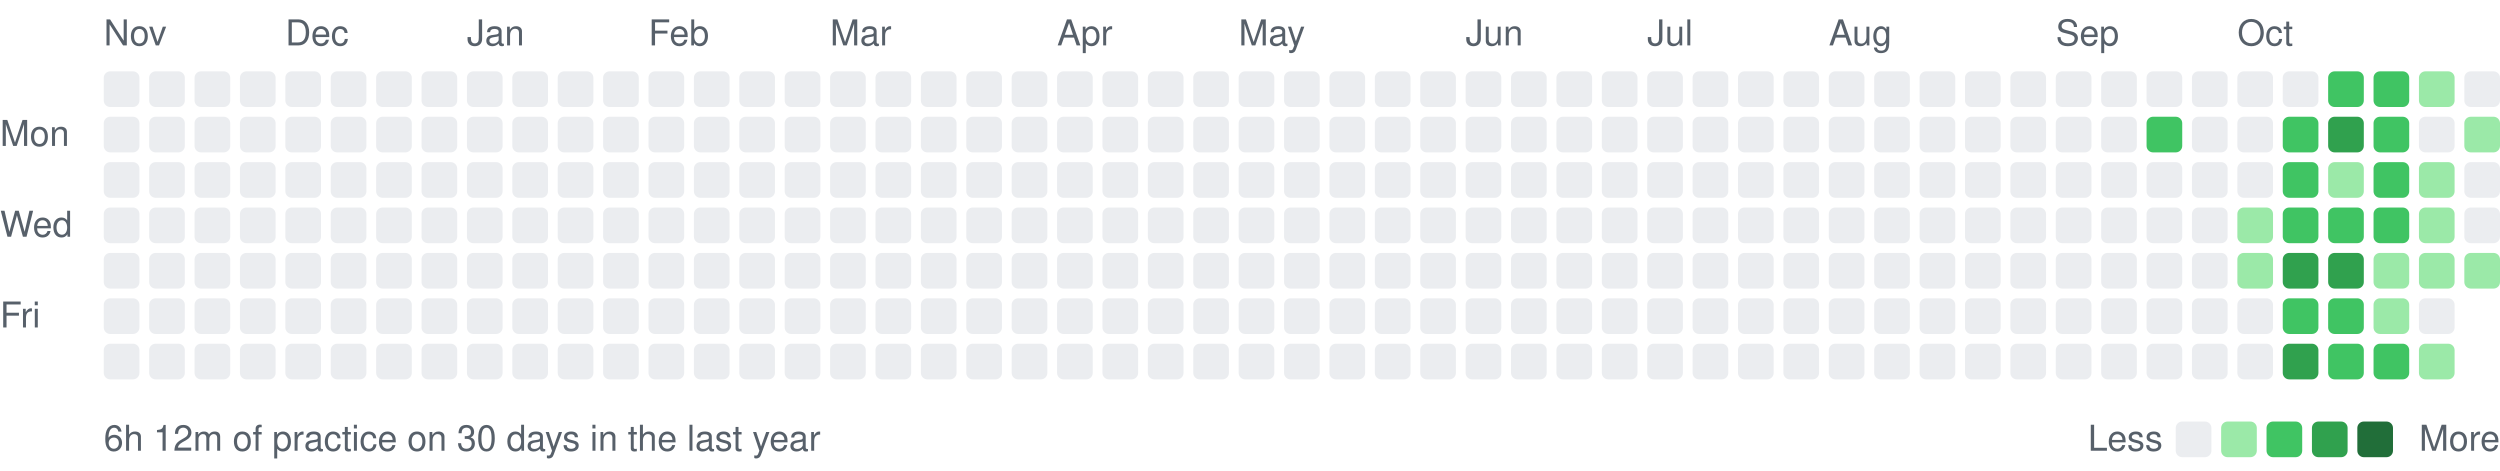
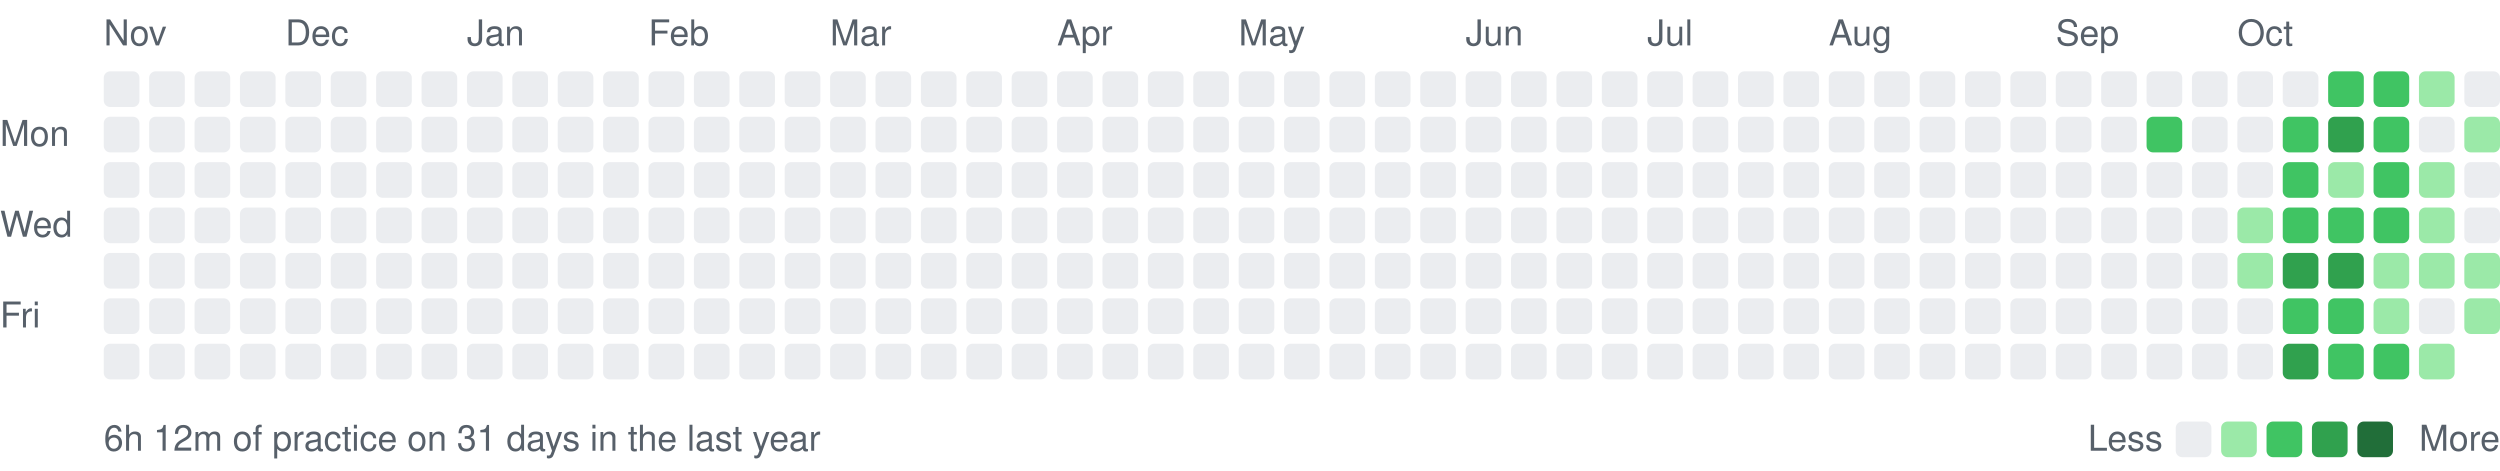
<svg xmlns="http://www.w3.org/2000/svg" width="771" height="145" viewBox="0 0 771 145" font-family="-apple-system, BlinkMacSystemFont, 'Segoe UI', Helvetica, Arial, sans-serif" font-size="11">
  <style>
.kc-t { fill: #57606a; }
.kc-h { fill: #24292f; }
.kc-g { stroke: #d0d7de; }
.kc-l0 { fill: #ebedf0; }
.kc-l1 { fill: #9be9a8; }
.kc-l2 { fill: #40c463; }
.kc-l3 { fill: #30a14e; }
.kc-l4 { fill: #216e39; }
.kc-line { stroke: #2da44e; }
.kc-dot { fill: #2da44e; }
@media (prefers-color-scheme: dark) {
:root:not([data-theme="light"]) .kc-t { fill: #8b949e; }
:root:not([data-theme="light"]) .kc-h { fill: #e6edf3; }
:root:not([data-theme="light"]) .kc-g { stroke: #30363d; }
:root:not([data-theme="light"]) .kc-l0 { fill: #262a31; }
:root:not([data-theme="light"]) .kc-l1 { fill: #0e4429; }
:root:not([data-theme="light"]) .kc-l2 { fill: #006d32; }
:root:not([data-theme="light"]) .kc-l3 { fill: #26a641; }
:root:not([data-theme="light"]) .kc-l4 { fill: #39d353; }
:root:not([data-theme="light"]) .kc-line { stroke: #3fb950; }
:root:not([data-theme="light"]) .kc-dot { fill: #3fb950; }
}
:root[data-theme="dark"] .kc-t { fill: #8b949e; }
:root[data-theme="dark"] .kc-h { fill: #e6edf3; }
:root[data-theme="dark"] .kc-g { stroke: #30363d; }
:root[data-theme="dark"] .kc-l0 { fill: #262a31; }
:root[data-theme="dark"] .kc-l1 { fill: #0e4429; }
:root[data-theme="dark"] .kc-l2 { fill: #006d32; }
:root[data-theme="dark"] .kc-l3 { fill: #26a641; }
:root[data-theme="dark"] .kc-l4 { fill: #39d353; }
:root[data-theme="dark"] .kc-line { stroke: #3fb950; }
:root[data-theme="dark"] .kc-dot { fill: #3fb950; }
</style>
  <text class="kc-t" x="32" y="14">Nov</text>
  <text class="kc-t" x="88" y="14">Dec</text>
  <text class="kc-t" x="144" y="14">Jan</text>
  <text class="kc-t" x="200" y="14">Feb</text>
  <text class="kc-t" x="256" y="14">Mar</text>
  <text class="kc-t" x="326" y="14">Apr</text>
  <text class="kc-t" x="382" y="14">May</text>
  <text class="kc-t" x="452" y="14">Jun</text>
  <text class="kc-t" x="508" y="14">Jul</text>
  <text class="kc-t" x="564" y="14">Aug</text>
  <text class="kc-t" x="634" y="14">Sep</text>
  <text class="kc-t" x="690" y="14">Oct</text>
  <text class="kc-t" x="0" y="45">Mon</text>
  <text class="kc-t" x="0" y="73">Wed</text>
  <text class="kc-t" x="0" y="101">Fri</text>
  <rect class="kc-l0" x="32" y="22" width="11" height="11" rx="2" />
  <rect class="kc-l0" x="32" y="36" width="11" height="11" rx="2" />
  <rect class="kc-l0" x="32" y="50" width="11" height="11" rx="2" />
  <rect class="kc-l0" x="32" y="64" width="11" height="11" rx="2" />
  <rect class="kc-l0" x="32" y="78" width="11" height="11" rx="2" />
  <rect class="kc-l0" x="32" y="92" width="11" height="11" rx="2" />
  <rect class="kc-l0" x="32" y="106" width="11" height="11" rx="2" />
  <rect class="kc-l0" x="46" y="22" width="11" height="11" rx="2" />
  <rect class="kc-l0" x="46" y="36" width="11" height="11" rx="2" />
  <rect class="kc-l0" x="46" y="50" width="11" height="11" rx="2" />
  <rect class="kc-l0" x="46" y="64" width="11" height="11" rx="2" />
  <rect class="kc-l0" x="46" y="78" width="11" height="11" rx="2" />
  <rect class="kc-l0" x="46" y="92" width="11" height="11" rx="2" />
  <rect class="kc-l0" x="46" y="106" width="11" height="11" rx="2" />
  <rect class="kc-l0" x="60" y="22" width="11" height="11" rx="2" />
  <rect class="kc-l0" x="60" y="36" width="11" height="11" rx="2" />
  <rect class="kc-l0" x="60" y="50" width="11" height="11" rx="2" />
  <rect class="kc-l0" x="60" y="64" width="11" height="11" rx="2" />
  <rect class="kc-l0" x="60" y="78" width="11" height="11" rx="2" />
  <rect class="kc-l0" x="60" y="92" width="11" height="11" rx="2" />
  <rect class="kc-l0" x="60" y="106" width="11" height="11" rx="2" />
  <rect class="kc-l0" x="74" y="22" width="11" height="11" rx="2" />
  <rect class="kc-l0" x="74" y="36" width="11" height="11" rx="2" />
  <rect class="kc-l0" x="74" y="50" width="11" height="11" rx="2" />
  <rect class="kc-l0" x="74" y="64" width="11" height="11" rx="2" />
  <rect class="kc-l0" x="74" y="78" width="11" height="11" rx="2" />
  <rect class="kc-l0" x="74" y="92" width="11" height="11" rx="2" />
  <rect class="kc-l0" x="74" y="106" width="11" height="11" rx="2" />
  <rect class="kc-l0" x="88" y="22" width="11" height="11" rx="2" />
  <rect class="kc-l0" x="88" y="36" width="11" height="11" rx="2" />
  <rect class="kc-l0" x="88" y="50" width="11" height="11" rx="2" />
  <rect class="kc-l0" x="88" y="64" width="11" height="11" rx="2" />
  <rect class="kc-l0" x="88" y="78" width="11" height="11" rx="2" />
  <rect class="kc-l0" x="88" y="92" width="11" height="11" rx="2" />
  <rect class="kc-l0" x="88" y="106" width="11" height="11" rx="2" />
  <rect class="kc-l0" x="102" y="22" width="11" height="11" rx="2" />
  <rect class="kc-l0" x="102" y="36" width="11" height="11" rx="2" />
  <rect class="kc-l0" x="102" y="50" width="11" height="11" rx="2" />
  <rect class="kc-l0" x="102" y="64" width="11" height="11" rx="2" />
  <rect class="kc-l0" x="102" y="78" width="11" height="11" rx="2" />
  <rect class="kc-l0" x="102" y="92" width="11" height="11" rx="2" />
  <rect class="kc-l0" x="102" y="106" width="11" height="11" rx="2" />
  <rect class="kc-l0" x="116" y="22" width="11" height="11" rx="2" />
  <rect class="kc-l0" x="116" y="36" width="11" height="11" rx="2" />
  <rect class="kc-l0" x="116" y="50" width="11" height="11" rx="2" />
  <rect class="kc-l0" x="116" y="64" width="11" height="11" rx="2" />
  <rect class="kc-l0" x="116" y="78" width="11" height="11" rx="2" />
  <rect class="kc-l0" x="116" y="92" width="11" height="11" rx="2" />
  <rect class="kc-l0" x="116" y="106" width="11" height="11" rx="2" />
  <rect class="kc-l0" x="130" y="22" width="11" height="11" rx="2" />
  <rect class="kc-l0" x="130" y="36" width="11" height="11" rx="2" />
  <rect class="kc-l0" x="130" y="50" width="11" height="11" rx="2" />
  <rect class="kc-l0" x="130" y="64" width="11" height="11" rx="2" />
  <rect class="kc-l0" x="130" y="78" width="11" height="11" rx="2" />
  <rect class="kc-l0" x="130" y="92" width="11" height="11" rx="2" />
  <rect class="kc-l0" x="130" y="106" width="11" height="11" rx="2" />
  <rect class="kc-l0" x="144" y="22" width="11" height="11" rx="2" />
  <rect class="kc-l0" x="144" y="36" width="11" height="11" rx="2" />
  <rect class="kc-l0" x="144" y="50" width="11" height="11" rx="2" />
  <rect class="kc-l0" x="144" y="64" width="11" height="11" rx="2" />
  <rect class="kc-l0" x="144" y="78" width="11" height="11" rx="2" />
  <rect class="kc-l0" x="144" y="92" width="11" height="11" rx="2" />
  <rect class="kc-l0" x="144" y="106" width="11" height="11" rx="2" />
  <rect class="kc-l0" x="158" y="22" width="11" height="11" rx="2" />
  <rect class="kc-l0" x="158" y="36" width="11" height="11" rx="2" />
  <rect class="kc-l0" x="158" y="50" width="11" height="11" rx="2" />
  <rect class="kc-l0" x="158" y="64" width="11" height="11" rx="2" />
  <rect class="kc-l0" x="158" y="78" width="11" height="11" rx="2" />
  <rect class="kc-l0" x="158" y="92" width="11" height="11" rx="2" />
  <rect class="kc-l0" x="158" y="106" width="11" height="11" rx="2" />
  <rect class="kc-l0" x="172" y="22" width="11" height="11" rx="2" />
  <rect class="kc-l0" x="172" y="36" width="11" height="11" rx="2" />
  <rect class="kc-l0" x="172" y="50" width="11" height="11" rx="2" />
  <rect class="kc-l0" x="172" y="64" width="11" height="11" rx="2" />
  <rect class="kc-l0" x="172" y="78" width="11" height="11" rx="2" />
  <rect class="kc-l0" x="172" y="92" width="11" height="11" rx="2" />
  <rect class="kc-l0" x="172" y="106" width="11" height="11" rx="2" />
  <rect class="kc-l0" x="186" y="22" width="11" height="11" rx="2" />
  <rect class="kc-l0" x="186" y="36" width="11" height="11" rx="2" />
  <rect class="kc-l0" x="186" y="50" width="11" height="11" rx="2" />
  <rect class="kc-l0" x="186" y="64" width="11" height="11" rx="2" />
  <rect class="kc-l0" x="186" y="78" width="11" height="11" rx="2" />
  <rect class="kc-l0" x="186" y="92" width="11" height="11" rx="2" />
  <rect class="kc-l0" x="186" y="106" width="11" height="11" rx="2" />
  <rect class="kc-l0" x="200" y="22" width="11" height="11" rx="2" />
  <rect class="kc-l0" x="200" y="36" width="11" height="11" rx="2" />
  <rect class="kc-l0" x="200" y="50" width="11" height="11" rx="2" />
  <rect class="kc-l0" x="200" y="64" width="11" height="11" rx="2" />
  <rect class="kc-l0" x="200" y="78" width="11" height="11" rx="2" />
  <rect class="kc-l0" x="200" y="92" width="11" height="11" rx="2" />
  <rect class="kc-l0" x="200" y="106" width="11" height="11" rx="2" />
  <rect class="kc-l0" x="214" y="22" width="11" height="11" rx="2" />
  <rect class="kc-l0" x="214" y="36" width="11" height="11" rx="2" />
  <rect class="kc-l0" x="214" y="50" width="11" height="11" rx="2" />
  <rect class="kc-l0" x="214" y="64" width="11" height="11" rx="2" />
  <rect class="kc-l0" x="214" y="78" width="11" height="11" rx="2" />
  <rect class="kc-l0" x="214" y="92" width="11" height="11" rx="2" />
  <rect class="kc-l0" x="214" y="106" width="11" height="11" rx="2" />
  <rect class="kc-l0" x="228" y="22" width="11" height="11" rx="2" />
  <rect class="kc-l0" x="228" y="36" width="11" height="11" rx="2" />
  <rect class="kc-l0" x="228" y="50" width="11" height="11" rx="2" />
  <rect class="kc-l0" x="228" y="64" width="11" height="11" rx="2" />
  <rect class="kc-l0" x="228" y="78" width="11" height="11" rx="2" />
  <rect class="kc-l0" x="228" y="92" width="11" height="11" rx="2" />
  <rect class="kc-l0" x="228" y="106" width="11" height="11" rx="2" />
  <rect class="kc-l0" x="242" y="22" width="11" height="11" rx="2" />
  <rect class="kc-l0" x="242" y="36" width="11" height="11" rx="2" />
  <rect class="kc-l0" x="242" y="50" width="11" height="11" rx="2" />
  <rect class="kc-l0" x="242" y="64" width="11" height="11" rx="2" />
  <rect class="kc-l0" x="242" y="78" width="11" height="11" rx="2" />
  <rect class="kc-l0" x="242" y="92" width="11" height="11" rx="2" />
  <rect class="kc-l0" x="242" y="106" width="11" height="11" rx="2" />
  <rect class="kc-l0" x="256" y="22" width="11" height="11" rx="2" />
  <rect class="kc-l0" x="256" y="36" width="11" height="11" rx="2" />
  <rect class="kc-l0" x="256" y="50" width="11" height="11" rx="2" />
  <rect class="kc-l0" x="256" y="64" width="11" height="11" rx="2" />
  <rect class="kc-l0" x="256" y="78" width="11" height="11" rx="2" />
  <rect class="kc-l0" x="256" y="92" width="11" height="11" rx="2" />
  <rect class="kc-l0" x="256" y="106" width="11" height="11" rx="2" />
  <rect class="kc-l0" x="270" y="22" width="11" height="11" rx="2" />
  <rect class="kc-l0" x="270" y="36" width="11" height="11" rx="2" />
  <rect class="kc-l0" x="270" y="50" width="11" height="11" rx="2" />
  <rect class="kc-l0" x="270" y="64" width="11" height="11" rx="2" />
  <rect class="kc-l0" x="270" y="78" width="11" height="11" rx="2" />
  <rect class="kc-l0" x="270" y="92" width="11" height="11" rx="2" />
  <rect class="kc-l0" x="270" y="106" width="11" height="11" rx="2" />
  <rect class="kc-l0" x="284" y="22" width="11" height="11" rx="2" />
  <rect class="kc-l0" x="284" y="36" width="11" height="11" rx="2" />
  <rect class="kc-l0" x="284" y="50" width="11" height="11" rx="2" />
  <rect class="kc-l0" x="284" y="64" width="11" height="11" rx="2" />
  <rect class="kc-l0" x="284" y="78" width="11" height="11" rx="2" />
  <rect class="kc-l0" x="284" y="92" width="11" height="11" rx="2" />
  <rect class="kc-l0" x="284" y="106" width="11" height="11" rx="2" />
  <rect class="kc-l0" x="298" y="22" width="11" height="11" rx="2" />
  <rect class="kc-l0" x="298" y="36" width="11" height="11" rx="2" />
  <rect class="kc-l0" x="298" y="50" width="11" height="11" rx="2" />
  <rect class="kc-l0" x="298" y="64" width="11" height="11" rx="2" />
  <rect class="kc-l0" x="298" y="78" width="11" height="11" rx="2" />
  <rect class="kc-l0" x="298" y="92" width="11" height="11" rx="2" />
  <rect class="kc-l0" x="298" y="106" width="11" height="11" rx="2" />
  <rect class="kc-l0" x="312" y="22" width="11" height="11" rx="2" />
  <rect class="kc-l0" x="312" y="36" width="11" height="11" rx="2" />
  <rect class="kc-l0" x="312" y="50" width="11" height="11" rx="2" />
  <rect class="kc-l0" x="312" y="64" width="11" height="11" rx="2" />
  <rect class="kc-l0" x="312" y="78" width="11" height="11" rx="2" />
  <rect class="kc-l0" x="312" y="92" width="11" height="11" rx="2" />
  <rect class="kc-l0" x="312" y="106" width="11" height="11" rx="2" />
  <rect class="kc-l0" x="326" y="22" width="11" height="11" rx="2" />
  <rect class="kc-l0" x="326" y="36" width="11" height="11" rx="2" />
  <rect class="kc-l0" x="326" y="50" width="11" height="11" rx="2" />
  <rect class="kc-l0" x="326" y="64" width="11" height="11" rx="2" />
  <rect class="kc-l0" x="326" y="78" width="11" height="11" rx="2" />
  <rect class="kc-l0" x="326" y="92" width="11" height="11" rx="2" />
  <rect class="kc-l0" x="326" y="106" width="11" height="11" rx="2" />
  <rect class="kc-l0" x="340" y="22" width="11" height="11" rx="2" />
  <rect class="kc-l0" x="340" y="36" width="11" height="11" rx="2" />
  <rect class="kc-l0" x="340" y="50" width="11" height="11" rx="2" />
  <rect class="kc-l0" x="340" y="64" width="11" height="11" rx="2" />
  <rect class="kc-l0" x="340" y="78" width="11" height="11" rx="2" />
  <rect class="kc-l0" x="340" y="92" width="11" height="11" rx="2" />
  <rect class="kc-l0" x="340" y="106" width="11" height="11" rx="2" />
  <rect class="kc-l0" x="354" y="22" width="11" height="11" rx="2" />
  <rect class="kc-l0" x="354" y="36" width="11" height="11" rx="2" />
  <rect class="kc-l0" x="354" y="50" width="11" height="11" rx="2" />
  <rect class="kc-l0" x="354" y="64" width="11" height="11" rx="2" />
  <rect class="kc-l0" x="354" y="78" width="11" height="11" rx="2" />
  <rect class="kc-l0" x="354" y="92" width="11" height="11" rx="2" />
  <rect class="kc-l0" x="354" y="106" width="11" height="11" rx="2" />
  <rect class="kc-l0" x="368" y="22" width="11" height="11" rx="2" />
  <rect class="kc-l0" x="368" y="36" width="11" height="11" rx="2" />
  <rect class="kc-l0" x="368" y="50" width="11" height="11" rx="2" />
  <rect class="kc-l0" x="368" y="64" width="11" height="11" rx="2" />
  <rect class="kc-l0" x="368" y="78" width="11" height="11" rx="2" />
  <rect class="kc-l0" x="368" y="92" width="11" height="11" rx="2" />
  <rect class="kc-l0" x="368" y="106" width="11" height="11" rx="2" />
  <rect class="kc-l0" x="382" y="22" width="11" height="11" rx="2" />
  <rect class="kc-l0" x="382" y="36" width="11" height="11" rx="2" />
  <rect class="kc-l0" x="382" y="50" width="11" height="11" rx="2" />
  <rect class="kc-l0" x="382" y="64" width="11" height="11" rx="2" />
  <rect class="kc-l0" x="382" y="78" width="11" height="11" rx="2" />
  <rect class="kc-l0" x="382" y="92" width="11" height="11" rx="2" />
  <rect class="kc-l0" x="382" y="106" width="11" height="11" rx="2" />
  <rect class="kc-l0" x="396" y="22" width="11" height="11" rx="2" />
  <rect class="kc-l0" x="396" y="36" width="11" height="11" rx="2" />
  <rect class="kc-l0" x="396" y="50" width="11" height="11" rx="2" />
  <rect class="kc-l0" x="396" y="64" width="11" height="11" rx="2" />
  <rect class="kc-l0" x="396" y="78" width="11" height="11" rx="2" />
  <rect class="kc-l0" x="396" y="92" width="11" height="11" rx="2" />
  <rect class="kc-l0" x="396" y="106" width="11" height="11" rx="2" />
  <rect class="kc-l0" x="410" y="22" width="11" height="11" rx="2" />
  <rect class="kc-l0" x="410" y="36" width="11" height="11" rx="2" />
  <rect class="kc-l0" x="410" y="50" width="11" height="11" rx="2" />
  <rect class="kc-l0" x="410" y="64" width="11" height="11" rx="2" />
  <rect class="kc-l0" x="410" y="78" width="11" height="11" rx="2" />
  <rect class="kc-l0" x="410" y="92" width="11" height="11" rx="2" />
  <rect class="kc-l0" x="410" y="106" width="11" height="11" rx="2" />
  <rect class="kc-l0" x="424" y="22" width="11" height="11" rx="2" />
  <rect class="kc-l0" x="424" y="36" width="11" height="11" rx="2" />
  <rect class="kc-l0" x="424" y="50" width="11" height="11" rx="2" />
  <rect class="kc-l0" x="424" y="64" width="11" height="11" rx="2" />
  <rect class="kc-l0" x="424" y="78" width="11" height="11" rx="2" />
  <rect class="kc-l0" x="424" y="92" width="11" height="11" rx="2" />
  <rect class="kc-l0" x="424" y="106" width="11" height="11" rx="2" />
  <rect class="kc-l0" x="438" y="22" width="11" height="11" rx="2" />
  <rect class="kc-l0" x="438" y="36" width="11" height="11" rx="2" />
  <rect class="kc-l0" x="438" y="50" width="11" height="11" rx="2" />
  <rect class="kc-l0" x="438" y="64" width="11" height="11" rx="2" />
  <rect class="kc-l0" x="438" y="78" width="11" height="11" rx="2" />
  <rect class="kc-l0" x="438" y="92" width="11" height="11" rx="2" />
  <rect class="kc-l0" x="438" y="106" width="11" height="11" rx="2" />
  <rect class="kc-l0" x="452" y="22" width="11" height="11" rx="2" />
  <rect class="kc-l0" x="452" y="36" width="11" height="11" rx="2" />
  <rect class="kc-l0" x="452" y="50" width="11" height="11" rx="2" />
  <rect class="kc-l0" x="452" y="64" width="11" height="11" rx="2" />
  <rect class="kc-l0" x="452" y="78" width="11" height="11" rx="2" />
  <rect class="kc-l0" x="452" y="92" width="11" height="11" rx="2" />
  <rect class="kc-l0" x="452" y="106" width="11" height="11" rx="2" />
  <rect class="kc-l0" x="466" y="22" width="11" height="11" rx="2" />
  <rect class="kc-l0" x="466" y="36" width="11" height="11" rx="2" />
  <rect class="kc-l0" x="466" y="50" width="11" height="11" rx="2" />
  <rect class="kc-l0" x="466" y="64" width="11" height="11" rx="2" />
  <rect class="kc-l0" x="466" y="78" width="11" height="11" rx="2" />
  <rect class="kc-l0" x="466" y="92" width="11" height="11" rx="2" />
  <rect class="kc-l0" x="466" y="106" width="11" height="11" rx="2" />
  <rect class="kc-l0" x="480" y="22" width="11" height="11" rx="2" />
  <rect class="kc-l0" x="480" y="36" width="11" height="11" rx="2" />
  <rect class="kc-l0" x="480" y="50" width="11" height="11" rx="2" />
  <rect class="kc-l0" x="480" y="64" width="11" height="11" rx="2" />
  <rect class="kc-l0" x="480" y="78" width="11" height="11" rx="2" />
  <rect class="kc-l0" x="480" y="92" width="11" height="11" rx="2" />
  <rect class="kc-l0" x="480" y="106" width="11" height="11" rx="2" />
  <rect class="kc-l0" x="494" y="22" width="11" height="11" rx="2" />
  <rect class="kc-l0" x="494" y="36" width="11" height="11" rx="2" />
  <rect class="kc-l0" x="494" y="50" width="11" height="11" rx="2" />
  <rect class="kc-l0" x="494" y="64" width="11" height="11" rx="2" />
  <rect class="kc-l0" x="494" y="78" width="11" height="11" rx="2" />
  <rect class="kc-l0" x="494" y="92" width="11" height="11" rx="2" />
  <rect class="kc-l0" x="494" y="106" width="11" height="11" rx="2" />
  <rect class="kc-l0" x="508" y="22" width="11" height="11" rx="2" />
  <rect class="kc-l0" x="508" y="36" width="11" height="11" rx="2" />
  <rect class="kc-l0" x="508" y="50" width="11" height="11" rx="2" />
  <rect class="kc-l0" x="508" y="64" width="11" height="11" rx="2" />
  <rect class="kc-l0" x="508" y="78" width="11" height="11" rx="2" />
  <rect class="kc-l0" x="508" y="92" width="11" height="11" rx="2" />
  <rect class="kc-l0" x="508" y="106" width="11" height="11" rx="2" />
  <rect class="kc-l0" x="522" y="22" width="11" height="11" rx="2" />
  <rect class="kc-l0" x="522" y="36" width="11" height="11" rx="2" />
  <rect class="kc-l0" x="522" y="50" width="11" height="11" rx="2" />
  <rect class="kc-l0" x="522" y="64" width="11" height="11" rx="2" />
  <rect class="kc-l0" x="522" y="78" width="11" height="11" rx="2" />
  <rect class="kc-l0" x="522" y="92" width="11" height="11" rx="2" />
  <rect class="kc-l0" x="522" y="106" width="11" height="11" rx="2" />
  <rect class="kc-l0" x="536" y="22" width="11" height="11" rx="2" />
  <rect class="kc-l0" x="536" y="36" width="11" height="11" rx="2" />
  <rect class="kc-l0" x="536" y="50" width="11" height="11" rx="2" />
  <rect class="kc-l0" x="536" y="64" width="11" height="11" rx="2" />
  <rect class="kc-l0" x="536" y="78" width="11" height="11" rx="2" />
  <rect class="kc-l0" x="536" y="92" width="11" height="11" rx="2" />
  <rect class="kc-l0" x="536" y="106" width="11" height="11" rx="2" />
  <rect class="kc-l0" x="550" y="22" width="11" height="11" rx="2" />
  <rect class="kc-l0" x="550" y="36" width="11" height="11" rx="2" />
  <rect class="kc-l0" x="550" y="50" width="11" height="11" rx="2" />
  <rect class="kc-l0" x="550" y="64" width="11" height="11" rx="2" />
  <rect class="kc-l0" x="550" y="78" width="11" height="11" rx="2" />
  <rect class="kc-l0" x="550" y="92" width="11" height="11" rx="2" />
  <rect class="kc-l0" x="550" y="106" width="11" height="11" rx="2" />
  <rect class="kc-l0" x="564" y="22" width="11" height="11" rx="2" />
  <rect class="kc-l0" x="564" y="36" width="11" height="11" rx="2" />
  <rect class="kc-l0" x="564" y="50" width="11" height="11" rx="2" />
  <rect class="kc-l0" x="564" y="64" width="11" height="11" rx="2" />
  <rect class="kc-l0" x="564" y="78" width="11" height="11" rx="2" />
  <rect class="kc-l0" x="564" y="92" width="11" height="11" rx="2" />
  <rect class="kc-l0" x="564" y="106" width="11" height="11" rx="2" />
  <rect class="kc-l0" x="578" y="22" width="11" height="11" rx="2" />
  <rect class="kc-l0" x="578" y="36" width="11" height="11" rx="2" />
  <rect class="kc-l0" x="578" y="50" width="11" height="11" rx="2" />
  <rect class="kc-l0" x="578" y="64" width="11" height="11" rx="2" />
  <rect class="kc-l0" x="578" y="78" width="11" height="11" rx="2" />
  <rect class="kc-l0" x="578" y="92" width="11" height="11" rx="2" />
  <rect class="kc-l0" x="578" y="106" width="11" height="11" rx="2" />
  <rect class="kc-l0" x="592" y="22" width="11" height="11" rx="2" />
  <rect class="kc-l0" x="592" y="36" width="11" height="11" rx="2" />
  <rect class="kc-l0" x="592" y="50" width="11" height="11" rx="2" />
  <rect class="kc-l0" x="592" y="64" width="11" height="11" rx="2" />
  <rect class="kc-l0" x="592" y="78" width="11" height="11" rx="2" />
  <rect class="kc-l0" x="592" y="92" width="11" height="11" rx="2" />
  <rect class="kc-l0" x="592" y="106" width="11" height="11" rx="2" />
  <rect class="kc-l0" x="606" y="22" width="11" height="11" rx="2" />
  <rect class="kc-l0" x="606" y="36" width="11" height="11" rx="2" />
  <rect class="kc-l0" x="606" y="50" width="11" height="11" rx="2" />
  <rect class="kc-l0" x="606" y="64" width="11" height="11" rx="2" />
  <rect class="kc-l0" x="606" y="78" width="11" height="11" rx="2" />
  <rect class="kc-l0" x="606" y="92" width="11" height="11" rx="2" />
  <rect class="kc-l0" x="606" y="106" width="11" height="11" rx="2" />
  <rect class="kc-l0" x="620" y="22" width="11" height="11" rx="2" />
  <rect class="kc-l0" x="620" y="36" width="11" height="11" rx="2" />
  <rect class="kc-l0" x="620" y="50" width="11" height="11" rx="2" />
  <rect class="kc-l0" x="620" y="64" width="11" height="11" rx="2" />
  <rect class="kc-l0" x="620" y="78" width="11" height="11" rx="2" />
  <rect class="kc-l0" x="620" y="92" width="11" height="11" rx="2" />
  <rect class="kc-l0" x="620" y="106" width="11" height="11" rx="2" />
  <rect class="kc-l0" x="634" y="22" width="11" height="11" rx="2" />
  <rect class="kc-l0" x="634" y="36" width="11" height="11" rx="2" />
  <rect class="kc-l0" x="634" y="50" width="11" height="11" rx="2" />
  <rect class="kc-l0" x="634" y="64" width="11" height="11" rx="2" />
  <rect class="kc-l0" x="634" y="78" width="11" height="11" rx="2" />
  <rect class="kc-l0" x="634" y="92" width="11" height="11" rx="2" />
  <rect class="kc-l0" x="634" y="106" width="11" height="11" rx="2" />
  <rect class="kc-l0" x="648" y="22" width="11" height="11" rx="2" />
  <rect class="kc-l0" x="648" y="36" width="11" height="11" rx="2" />
  <rect class="kc-l0" x="648" y="50" width="11" height="11" rx="2" />
  <rect class="kc-l0" x="648" y="64" width="11" height="11" rx="2" />
  <rect class="kc-l0" x="648" y="78" width="11" height="11" rx="2" />
  <rect class="kc-l0" x="648" y="92" width="11" height="11" rx="2" />
  <rect class="kc-l0" x="648" y="106" width="11" height="11" rx="2" />
  <rect class="kc-l0" x="662" y="22" width="11" height="11" rx="2" />
  <rect class="kc-l2" x="662" y="36" width="11" height="11" rx="2" />
  <rect class="kc-l0" x="662" y="50" width="11" height="11" rx="2" />
  <rect class="kc-l0" x="662" y="64" width="11" height="11" rx="2" />
  <rect class="kc-l0" x="662" y="78" width="11" height="11" rx="2" />
  <rect class="kc-l0" x="662" y="92" width="11" height="11" rx="2" />
  <rect class="kc-l0" x="662" y="106" width="11" height="11" rx="2" />
  <rect class="kc-l0" x="676" y="22" width="11" height="11" rx="2" />
  <rect class="kc-l0" x="676" y="36" width="11" height="11" rx="2" />
  <rect class="kc-l0" x="676" y="50" width="11" height="11" rx="2" />
  <rect class="kc-l0" x="676" y="64" width="11" height="11" rx="2" />
  <rect class="kc-l0" x="676" y="78" width="11" height="11" rx="2" />
  <rect class="kc-l0" x="676" y="92" width="11" height="11" rx="2" />
  <rect class="kc-l0" x="676" y="106" width="11" height="11" rx="2" />
  <rect class="kc-l0" x="690" y="22" width="11" height="11" rx="2" />
  <rect class="kc-l0" x="690" y="36" width="11" height="11" rx="2" />
  <rect class="kc-l0" x="690" y="50" width="11" height="11" rx="2" />
  <rect class="kc-l1" x="690" y="64" width="11" height="11" rx="2" />
  <rect class="kc-l1" x="690" y="78" width="11" height="11" rx="2" />
  <rect class="kc-l0" x="690" y="92" width="11" height="11" rx="2" />
  <rect class="kc-l0" x="690" y="106" width="11" height="11" rx="2" />
  <rect class="kc-l0" x="704" y="22" width="11" height="11" rx="2" />
  <rect class="kc-l2" x="704" y="36" width="11" height="11" rx="2" />
  <rect class="kc-l2" x="704" y="50" width="11" height="11" rx="2" />
  <rect class="kc-l2" x="704" y="64" width="11" height="11" rx="2" />
  <rect class="kc-l3" x="704" y="78" width="11" height="11" rx="2" />
  <rect class="kc-l2" x="704" y="92" width="11" height="11" rx="2" />
  <rect class="kc-l3" x="704" y="106" width="11" height="11" rx="2" />
  <rect class="kc-l2" x="718" y="22" width="11" height="11" rx="2" />
  <rect class="kc-l3" x="718" y="36" width="11" height="11" rx="2" />
  <rect class="kc-l1" x="718" y="50" width="11" height="11" rx="2" />
  <rect class="kc-l2" x="718" y="64" width="11" height="11" rx="2" />
  <rect class="kc-l3" x="718" y="78" width="11" height="11" rx="2" />
  <rect class="kc-l2" x="718" y="92" width="11" height="11" rx="2" />
  <rect class="kc-l2" x="718" y="106" width="11" height="11" rx="2" />
  <rect class="kc-l2" x="732" y="22" width="11" height="11" rx="2" />
  <rect class="kc-l2" x="732" y="36" width="11" height="11" rx="2" />
  <rect class="kc-l2" x="732" y="50" width="11" height="11" rx="2" />
  <rect class="kc-l2" x="732" y="64" width="11" height="11" rx="2" />
  <rect class="kc-l1" x="732" y="78" width="11" height="11" rx="2" />
  <rect class="kc-l1" x="732" y="92" width="11" height="11" rx="2" />
  <rect class="kc-l2" x="732" y="106" width="11" height="11" rx="2" />
  <rect class="kc-l1" x="746" y="22" width="11" height="11" rx="2" />
  <rect class="kc-l0" x="746" y="36" width="11" height="11" rx="2" />
  <rect class="kc-l1" x="746" y="50" width="11" height="11" rx="2" />
  <rect class="kc-l1" x="746" y="64" width="11" height="11" rx="2" />
  <rect class="kc-l1" x="746" y="78" width="11" height="11" rx="2" />
  <rect class="kc-l0" x="746" y="92" width="11" height="11" rx="2" />
  <rect class="kc-l1" x="746" y="106" width="11" height="11" rx="2" />
  <rect class="kc-l0" x="760" y="22" width="11" height="11" rx="2" />
  <rect class="kc-l1" x="760" y="36" width="11" height="11" rx="2" />
  <rect class="kc-l0" x="760" y="50" width="11" height="11" rx="2" />
  <rect class="kc-l0" x="760" y="64" width="11" height="11" rx="2" />
  <rect class="kc-l1" x="760" y="78" width="11" height="11" rx="2" />
-   <text class="kc-t" x="32" y="139">6h 12m of practice on 30 days in the last year</text>
+   <rect class="kc-l1" x="760" y="92" width="11" height="11" rx="2" />
+   <text class="kc-t" x="32" y="139">6h 12m of practice on 31 days in the last year</text>
  <text class="kc-t" x="667" y="139" text-anchor="end">Less</text>
  <rect class="kc-l0" x="671" y="130" width="11" height="11" rx="2" />
  <rect class="kc-l1" x="685" y="130" width="11" height="11" rx="2" />
  <rect class="kc-l2" x="699" y="130" width="11" height="11" rx="2" />
  <rect class="kc-l3" x="713" y="130" width="11" height="11" rx="2" />
  <rect class="kc-l4" x="727" y="130" width="11" height="11" rx="2" />
  <text class="kc-t" x="771" y="139" text-anchor="end">More</text>
</svg>
